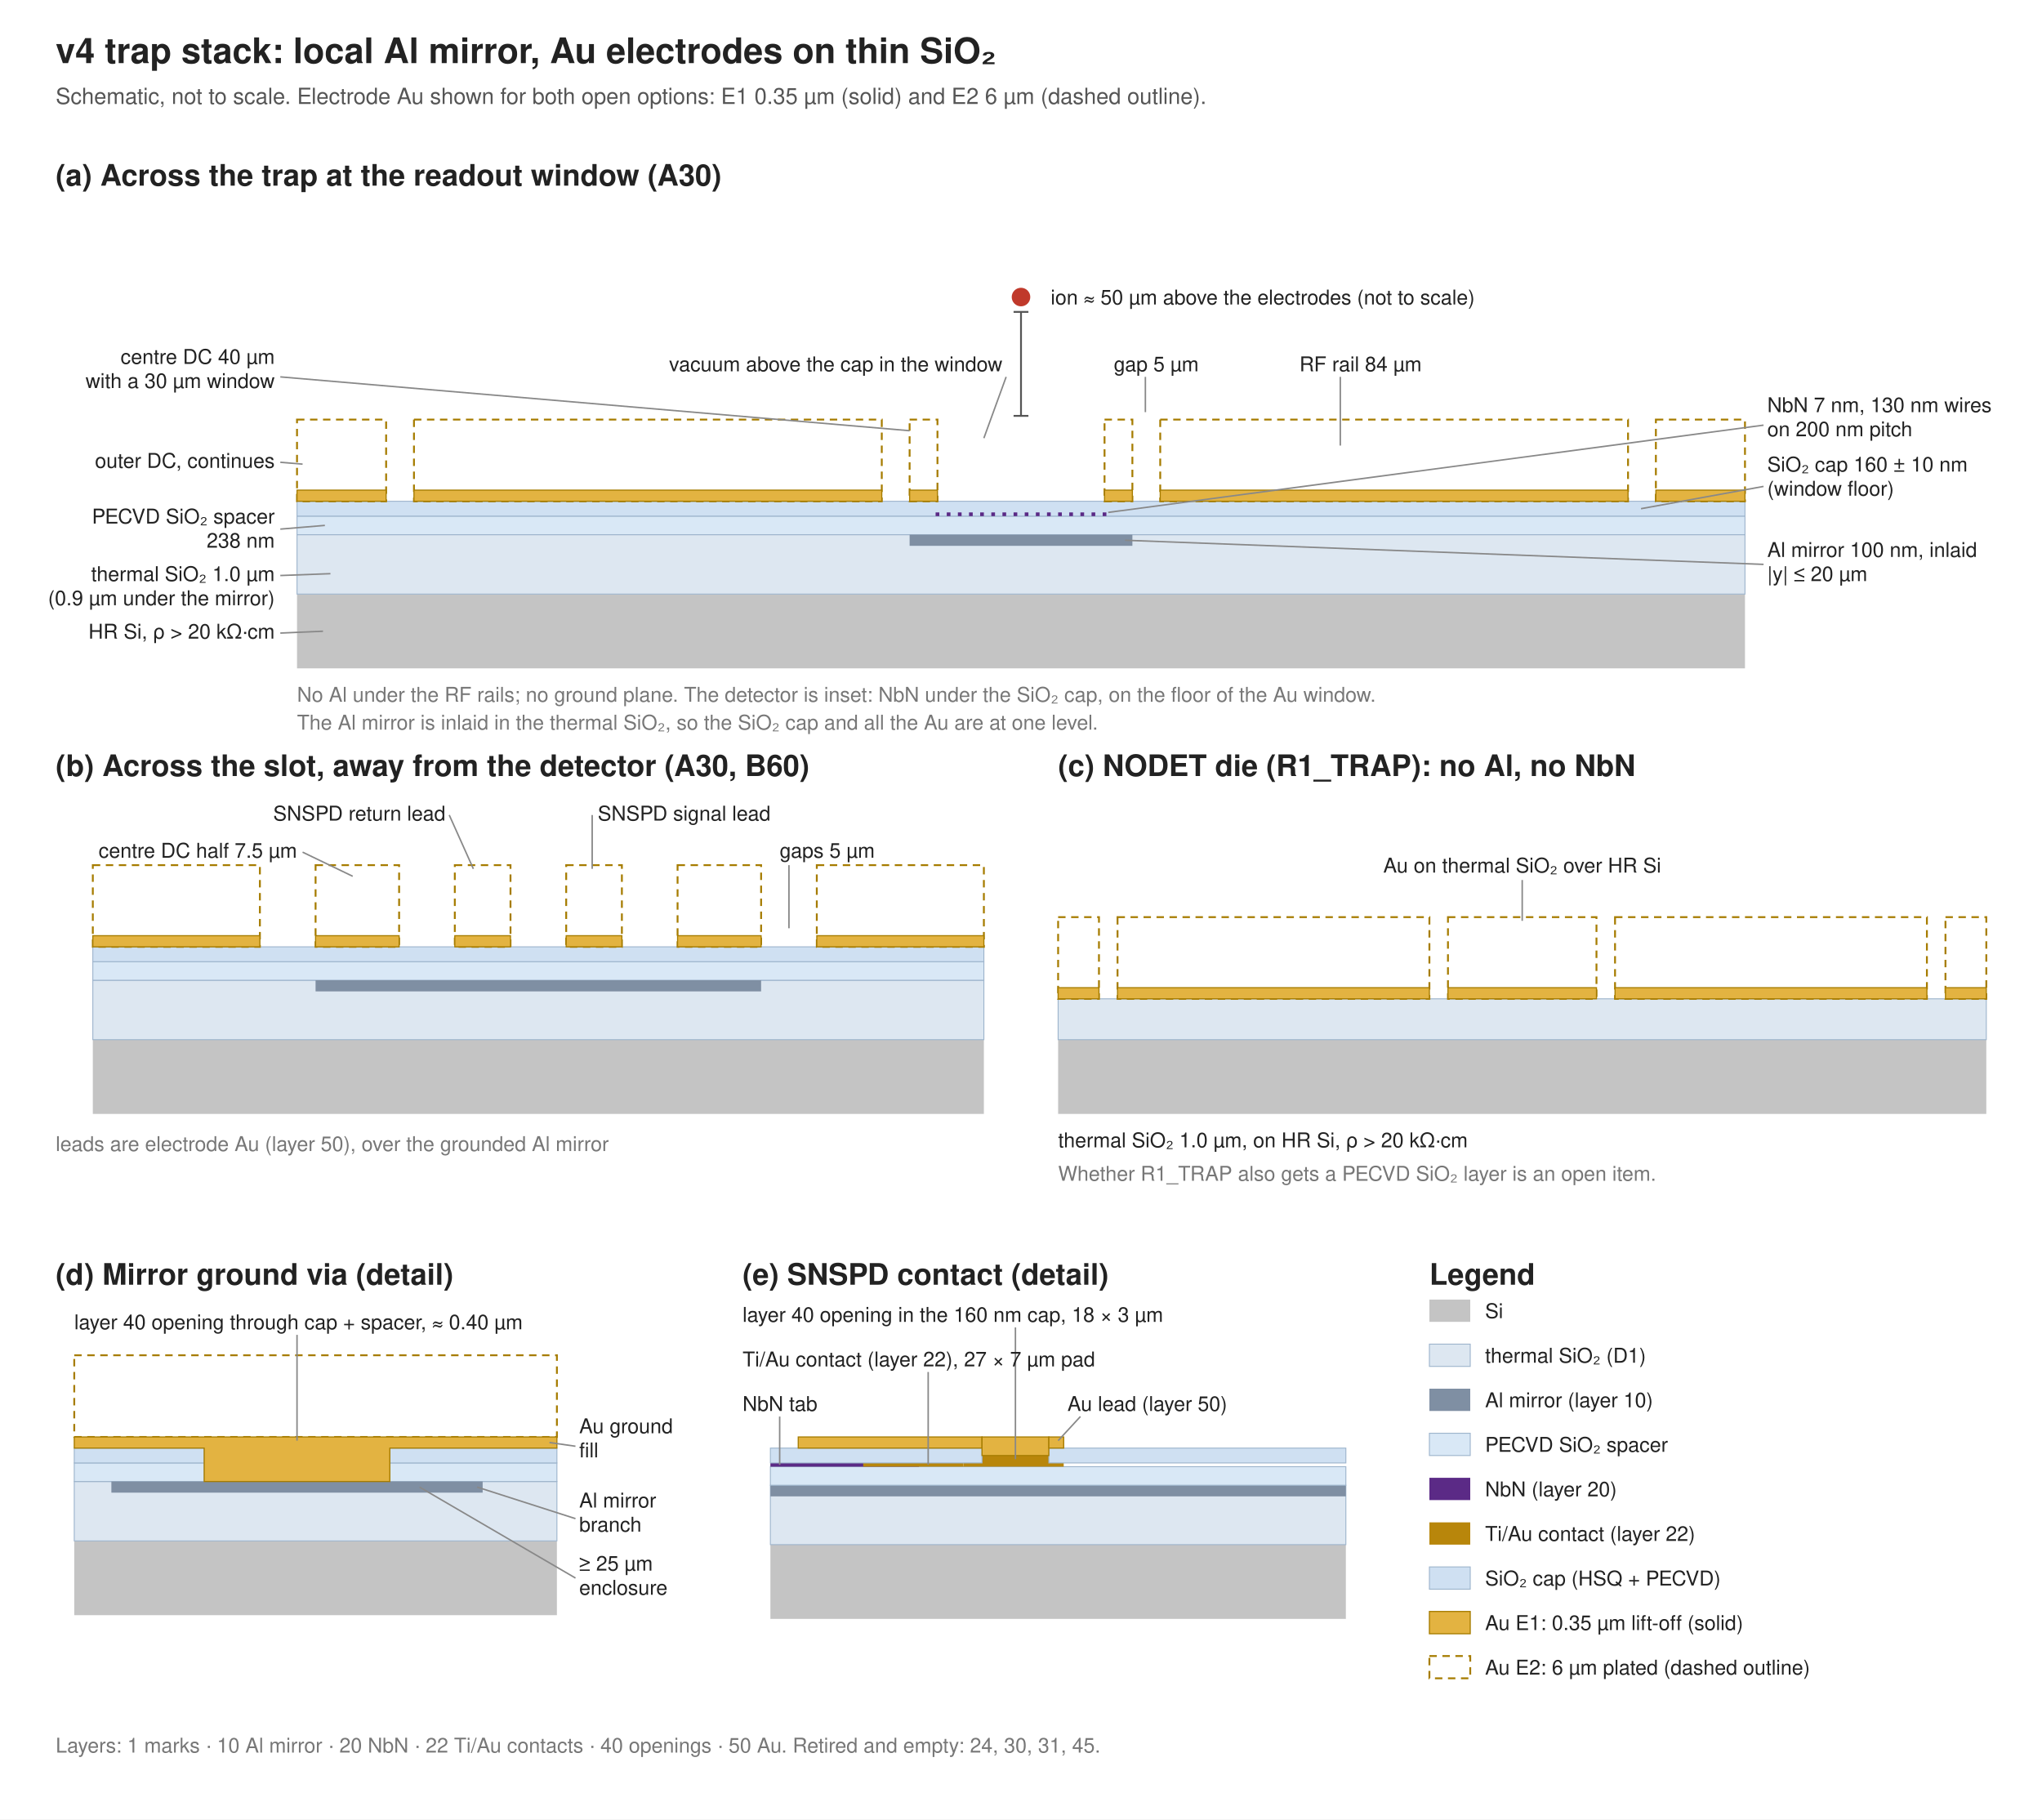
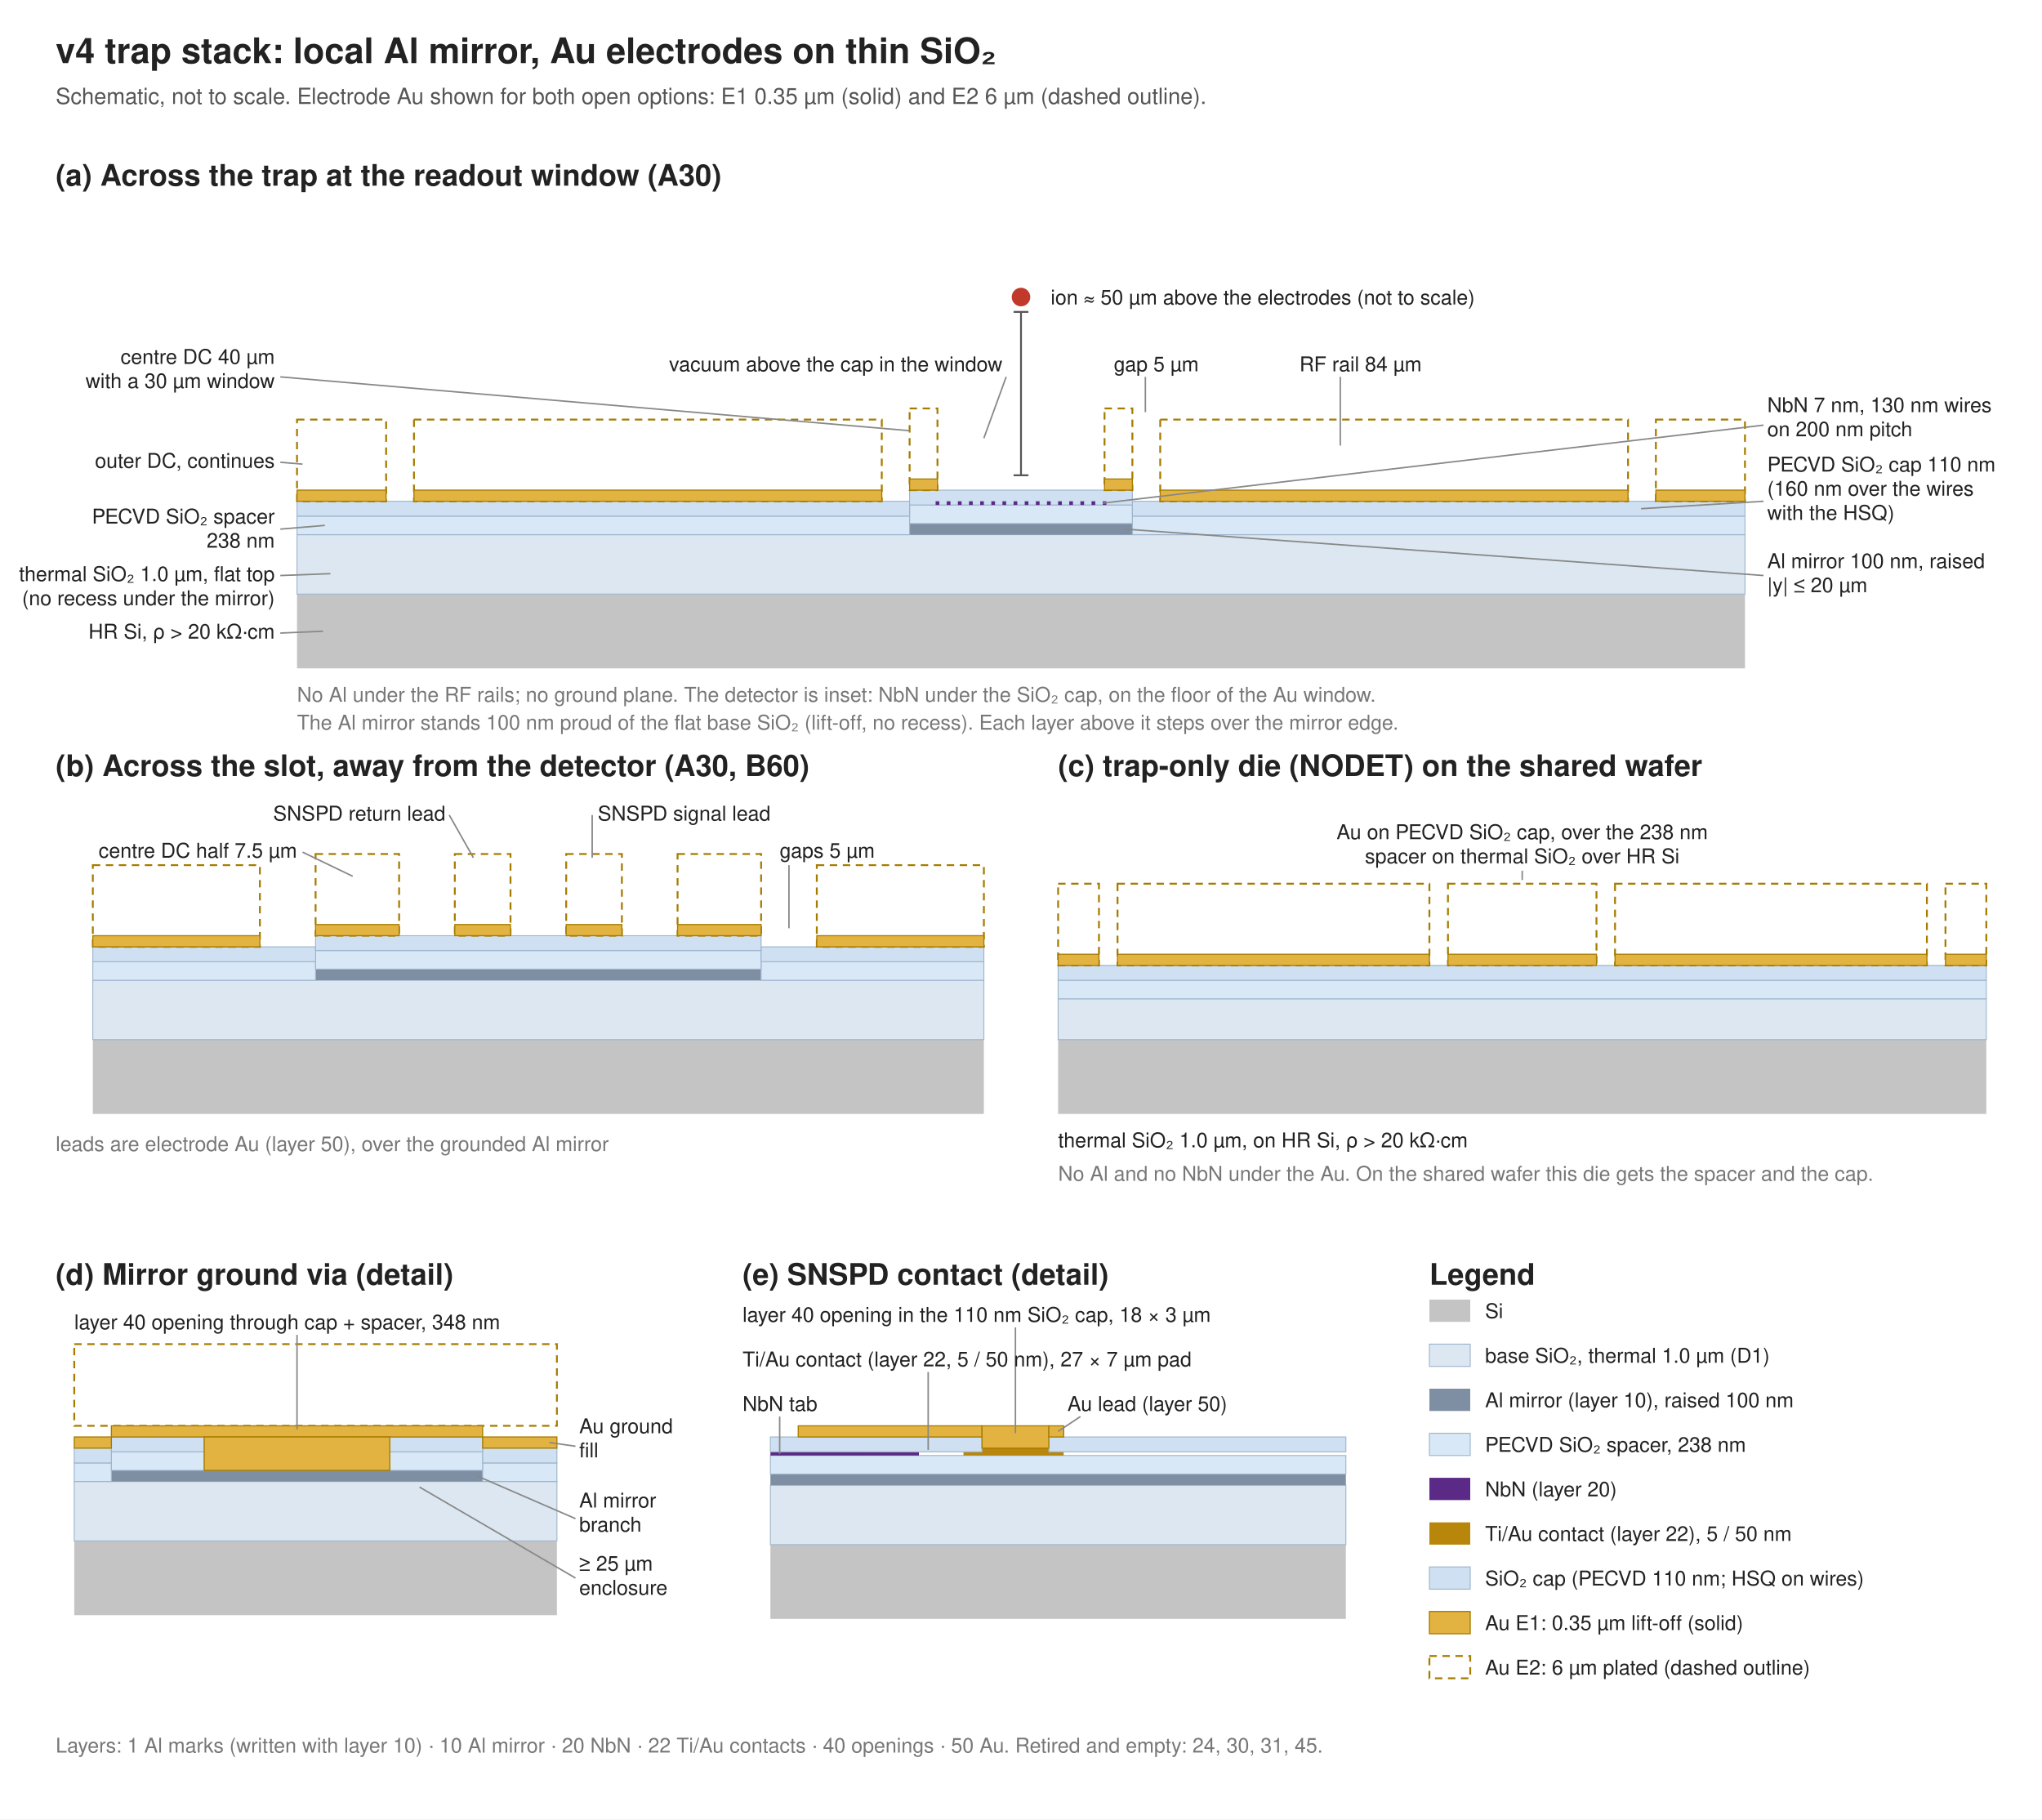
<svg xmlns="http://www.w3.org/2000/svg" viewBox="0 0 1100 980" width="1100" height="980">
  <defs>
    <style>
      text { font-family: "Segoe UI", Helvetica, Arial, sans-serif; fill: #222; }
      .h  { font-size: 19px; font-weight: 600; }
      .t  { font-size: 16px; font-weight: 600; }
      .s  { font-size: 12px; fill: #555; }
      .l  { font-size: 11px; }
      .g  { font-size: 11px; fill: #777; }
      .au { fill: #e3b341; stroke: #a67c00; stroke-width: 0.6; }
      .au2 { fill: none; stroke: #a67c00; stroke-width: 1; stroke-dasharray: 4 3; }
      .cap { fill: #cfe0f2; stroke: #9db4cc; stroke-width: 0.5; }
      .sp { fill: #d9e8f6; stroke: #9db4cc; stroke-width: 0.5; }
      .d1 { fill: #dde7f1; stroke: #9db4cc; stroke-width: 0.5; }
      .al { fill: #7f8fa3; }
      .si { fill: #c4c4c4; }
      .nb { fill: #5b2a86; }
      .tiau { fill: #b8860b; }
      .lead { stroke: #888; stroke-width: 0.8; fill: none; }
      .dim { stroke: #555; stroke-width: 1; fill: none; }
    </style>
  </defs>
  <rect x="0" y="0" width="1100" height="980" fill="#ffffff" />
  <text class="h" x="30" y="34">v4 trap stack: local Al mirror, Au electrodes on thin SiO₂</text>
  <text class="s" x="30" y="56">Schematic, not to scale. Electrode Au shown for both open options: E1 0.35 µm (solid) and E2 6 µm (dashed outline).</text>
  <text class="t" x="30" y="100">(a) Across the trap at the readout window (A30)</text>
  <rect class="si" x="160" y="320" width="780" height="40" />
  <rect class="d1" x="160" y="288" width="780" height="32" />
-   <rect class="sp" x="160" y="278" width="780" height="10" />
-   <rect class="al" x="490" y="288" width="120" height="6" />
-   <rect class="cap" x="160" y="270" width="780" height="8" />
+   <rect class="al" x="490" y="282" width="120" height="6" />
+   <rect class="sp" x="160" y="278" width="330" height="10" />
+   <rect class="sp" x="610" y="278" width="330" height="10" />
+   <rect class="sp" x="490" y="272" width="120" height="10" />
+   <rect class="cap" x="160" y="270" width="330" height="8" />
+   <rect class="cap" x="610" y="270" width="330" height="8" />
+   <rect class="cap" x="490" y="264" width="120" height="8" />
  <g class="nb">
-     <rect x="504" y="276" width="2" height="2" />
-     <rect x="510" y="276" width="2" height="2" />
-     <rect x="516" y="276" width="2" height="2" />
-     <rect x="522" y="276" width="2" height="2" />
-     <rect x="528" y="276" width="2" height="2" />
-     <rect x="534" y="276" width="2" height="2" />
-     <rect x="540" y="276" width="2" height="2" />
-     <rect x="546" y="276" width="2" height="2" />
-     <rect x="552" y="276" width="2" height="2" />
-     <rect x="558" y="276" width="2" height="2" />
-     <rect x="564" y="276" width="2" height="2" />
-     <rect x="570" y="276" width="2" height="2" />
-     <rect x="576" y="276" width="2" height="2" />
-     <rect x="582" y="276" width="2" height="2" />
-     <rect x="588" y="276" width="2" height="2" />
-     <rect x="594" y="276" width="2" height="2" />
+     <rect x="504" y="270" width="2" height="2" />
+     <rect x="510" y="270" width="2" height="2" />
+     <rect x="516" y="270" width="2" height="2" />
+     <rect x="522" y="270" width="2" height="2" />
+     <rect x="528" y="270" width="2" height="2" />
+     <rect x="534" y="270" width="2" height="2" />
+     <rect x="540" y="270" width="2" height="2" />
+     <rect x="546" y="270" width="2" height="2" />
+     <rect x="552" y="270" width="2" height="2" />
+     <rect x="558" y="270" width="2" height="2" />
+     <rect x="564" y="270" width="2" height="2" />
+     <rect x="570" y="270" width="2" height="2" />
+     <rect x="576" y="270" width="2" height="2" />
+     <rect x="582" y="270" width="2" height="2" />
+     <rect x="588" y="270" width="2" height="2" />
+     <rect x="594" y="270" width="2" height="2" />
  </g>
-   <rect class="au2" x="490" y="226" width="15" height="44" />
-   <rect class="au2" x="595" y="226" width="15" height="44" />
-   <rect class="au" x="490" y="264" width="15" height="6" />
-   <rect class="au" x="595" y="264" width="15" height="6" />
+   <rect class="au2" x="490" y="220" width="15" height="44" />
+   <rect class="au2" x="595" y="220" width="15" height="44" />
+   <rect class="au" x="490" y="258" width="15" height="6" />
+   <rect class="au" x="595" y="258" width="15" height="6" />
  <rect class="au2" x="223" y="226" width="252" height="44" />
  <rect class="au2" x="625" y="226" width="252" height="44" />
  <rect class="au" x="223" y="264" width="252" height="6" />
  <rect class="au" x="625" y="264" width="252" height="6" />
  <rect class="au2" x="160" y="226" width="48" height="44" />
  <rect class="au2" x="892" y="226" width="48" height="44" />
  <rect class="au" x="160" y="264" width="48" height="6" />
  <rect class="au" x="892" y="264" width="48" height="6" />
  <circle cx="550" cy="160" r="5" fill="#c0392b" />
-   <path class="dim" d="M550,168 L550,224 M546,168 L554,168 M546,224 L554,224" />
+   <path class="dim" d="M550,168 L550,256 M546,168 L554,168 M546,256 L554,256" />
  <text class="l" x="566" y="164">ion ≈ 50 µm above the electrodes (not to scale)</text>
  <text class="l" x="540" y="200" text-anchor="end">vacuum above the cap in the window</text>
  <path class="lead" d="M542,203 L530,236" />
  <text class="l" x="148" y="196" text-anchor="end">centre DC 40 µm</text>
  <text class="l" x="148" y="209" text-anchor="end">with a 30 µm window</text>
  <path class="lead" d="M151,203 L490,232" />
  <text class="l" x="600" y="200">gap 5 µm</text>
  <path class="lead" d="M617,203 L617,222" />
  <text class="l" x="700" y="200">RF rail 84 µm</text>
  <path class="lead" d="M722,203 L722,240" />
  <text class="l" x="148" y="252" text-anchor="end">outer DC, continues</text>
  <path class="lead" d="M151,249 L163,250" />
  <text class="l" x="148" y="344" text-anchor="end">HR Si, ρ &gt; 20 kΩ·cm</text>
  <path class="lead" d="M151,341 L174,340" />
-   <text class="l" x="148" y="313" text-anchor="end">thermal SiO₂ 1.0 µm</text>
-   <text class="l" x="148" y="326" text-anchor="end">(0.9 µm under the mirror)</text>
+   <text class="l" x="148" y="313" text-anchor="end">thermal SiO₂ 1.0 µm, flat top</text>
+   <text class="l" x="148" y="326" text-anchor="end">(no recess under the mirror)</text>
  <path class="lead" d="M151,310 L178,309" />
  <text class="l" x="148" y="282" text-anchor="end">PECVD SiO₂ spacer</text>
  <text class="l" x="148" y="295" text-anchor="end">238 nm</text>
  <path class="lead" d="M151,285 L175,283" />
  <text class="l" x="952" y="222">NbN 7 nm, 130 nm wires</text>
  <text class="l" x="952" y="235">on 200 nm pitch</text>
-   <path class="lead" d="M950,229 L597,276" />
-   <text class="l" x="952" y="254">SiO₂ cap 160 ± 10 nm</text>
-   <text class="l" x="952" y="267">(window floor)</text>
-   <path class="lead" d="M950,262 L884,274" />
-   <text class="l" x="952" y="300">Al mirror 100 nm, inlaid</text>
-   <text class="l" x="952" y="313">|y| ≤ 20 µm</text>
-   <path class="lead" d="M950,304 L606,291" />
+   <path class="lead" d="M950,229 L594,271" />
+   <text class="l" x="952" y="254">PECVD SiO₂ cap 110 nm</text>
+   <text class="l" x="952" y="267">(160 nm over the wires</text>
+   <text class="l" x="952" y="280">with the HSQ)</text>
+   <path class="lead" d="M950,270 L884,274" />
+   <text class="l" x="952" y="306">Al mirror 100 nm, raised</text>
+   <text class="l" x="952" y="319">|y| ≤ 20 µm</text>
+   <path class="lead" d="M950,310 L606,285" />
  <text class="g" x="160" y="378">No Al under the RF rails; no ground plane. The detector is inset: NbN under the SiO₂ cap, on the floor of the Au window.</text>
-   <text class="g" x="160" y="393">The Al mirror is inlaid in the thermal SiO₂, so the SiO₂ cap and all the Au are at one level.</text>
+   <text class="g" x="160" y="393">The Al mirror stands 100 nm proud of the flat base SiO₂ (lift-off, no recess). Each layer above it steps over the mirror edge.</text>
  <text class="t" x="30" y="418">(b) Across the slot, away from the detector (A30, B60)</text>
  <rect class="si" x="50" y="560" width="480" height="40" />
  <rect class="d1" x="50" y="528" width="480" height="32" />
-   <rect class="sp" x="50" y="518" width="480" height="10" />
-   <rect class="al" x="170" y="528" width="240" height="6" />
-   <rect class="cap" x="50" y="510" width="480" height="8" />
-   <rect class="au2" x="170" y="466" width="45" height="44" />
-   <rect class="au2" x="365" y="466" width="45" height="44" />
-   <rect class="au" x="170" y="504" width="45" height="6" />
-   <rect class="au" x="365" y="504" width="45" height="6" />
-   <rect class="au2" x="245" y="466" width="30" height="44" />
-   <rect class="au2" x="305" y="466" width="30" height="44" />
-   <rect class="au" x="245" y="504" width="30" height="6" />
-   <rect class="au" x="305" y="504" width="30" height="6" />
+   <rect class="al" x="170" y="522" width="240" height="6" />
+   <rect class="sp" x="50" y="518" width="120" height="10" />
+   <rect class="sp" x="410" y="518" width="120" height="10" />
+   <rect class="sp" x="170" y="512" width="240" height="10" />
+   <rect class="cap" x="50" y="510" width="120" height="8" />
+   <rect class="cap" x="410" y="510" width="120" height="8" />
+   <rect class="cap" x="170" y="504" width="240" height="8" />
+   <rect class="au2" x="170" y="460" width="45" height="44" />
+   <rect class="au2" x="365" y="460" width="45" height="44" />
+   <rect class="au" x="170" y="498" width="45" height="6" />
+   <rect class="au" x="365" y="498" width="45" height="6" />
+   <rect class="au2" x="245" y="460" width="30" height="44" />
+   <rect class="au2" x="305" y="460" width="30" height="44" />
+   <rect class="au" x="245" y="498" width="30" height="6" />
+   <rect class="au" x="305" y="498" width="30" height="6" />
  <rect class="au2" x="50" y="466" width="90" height="44" />
  <rect class="au2" x="440" y="466" width="90" height="44" />
  <rect class="au" x="50" y="504" width="90" height="6" />
  <rect class="au" x="440" y="504" width="90" height="6" />
  <text class="l" x="240" y="442" text-anchor="end">SNSPD return lead</text>
-   <path class="lead" d="M242,439 L255,468" />
+   <path class="lead" d="M242,439 L255,462" />
  <text class="l" x="322" y="442">SNSPD signal lead</text>
-   <path class="lead" d="M319,439 L319,468" />
+   <path class="lead" d="M319,439 L319,462" />
  <text class="l" x="160" y="462" text-anchor="end">centre DC half 7.5 µm</text>
  <path class="lead" d="M163,459 L190,472" />
  <text class="l" x="420" y="462">gaps 5 µm</text>
  <path class="lead" d="M425,466 L425,500" />
  <text class="g" x="30" y="620">leads are electrode Au (layer 50), over the grounded Al mirror</text>
-   <text class="t" x="570" y="418">(c) NODET die (R1_TRAP): no Al, no NbN</text>
+   <text class="t" x="570" y="418">(c) trap-only die (NODET) on the shared wafer</text>
  <rect class="si" x="570" y="560" width="500" height="40" />
  <rect class="d1" x="570" y="538" width="500" height="22" />
-   <rect class="au2" x="780" y="494" width="80" height="44" />
-   <rect class="au" x="780" y="532" width="80" height="6" />
-   <rect class="au2" x="602" y="494" width="168" height="44" />
-   <rect class="au2" x="870" y="494" width="168" height="44" />
-   <rect class="au" x="602" y="532" width="168" height="6" />
-   <rect class="au" x="870" y="532" width="168" height="6" />
-   <rect class="au2" x="570" y="494" width="22" height="44" />
-   <rect class="au2" x="1048" y="494" width="22" height="44" />
-   <rect class="au" x="570" y="532" width="22" height="6" />
-   <rect class="au" x="1048" y="532" width="22" height="6" />
-   <text class="l" x="820" y="470" text-anchor="middle">Au on thermal SiO₂ over HR Si</text>
-   <path class="lead" d="M820,474 L820,496" />
+   <rect class="sp" x="570" y="528" width="500" height="10" />
+   <rect class="cap" x="570" y="520" width="500" height="8" />
+   <rect class="au2" x="780" y="476" width="80" height="44" />
+   <rect class="au" x="780" y="514" width="80" height="6" />
+   <rect class="au2" x="602" y="476" width="168" height="44" />
+   <rect class="au2" x="870" y="476" width="168" height="44" />
+   <rect class="au" x="602" y="514" width="168" height="6" />
+   <rect class="au" x="870" y="514" width="168" height="6" />
+   <rect class="au2" x="570" y="476" width="22" height="44" />
+   <rect class="au2" x="1048" y="476" width="22" height="44" />
+   <rect class="au" x="570" y="514" width="22" height="6" />
+   <rect class="au" x="1048" y="514" width="22" height="6" />
+   <text class="l" x="820" y="452" text-anchor="middle">Au on PECVD SiO₂ cap, over the 238 nm</text>
+   <text class="l" x="820" y="465" text-anchor="middle">spacer on thermal SiO₂ over HR Si</text>
+   <path class="lead" d="M820,469 L820,474" />
  <text class="l" x="570" y="618">thermal SiO₂ 1.0 µm, on HR Si, ρ &gt; 20 kΩ·cm</text>
-   <text class="g" x="570" y="636">Whether R1_TRAP also gets a PECVD SiO₂ layer is an open item.</text>
+   <text class="g" x="570" y="636">No Al and no NbN under the Au. On the shared wafer this die gets the spacer and the cap.</text>
  <text class="t" x="30" y="692">(d) Mirror ground via (detail)</text>
  <rect class="si" x="40" y="830" width="260" height="40" />
  <rect class="d1" x="40" y="798" width="260" height="32" />
-   <rect class="sp" x="40" y="788" width="70" height="10" />
-   <rect class="sp" x="210" y="788" width="90" height="10" />
-   <rect class="al" x="60" y="798" width="200" height="6" />
-   <rect class="cap" x="40" y="780" width="70" height="8" />
-   <rect class="cap" x="210" y="780" width="90" height="8" />
-   <rect class="au2" x="40" y="730" width="260" height="44" />
-   <path class="au" d="M40,774 L300,774 L300,780 L210,780 L210,798 L110,798 L110,780 L40,780 Z" />
-   <text class="l" x="40" y="716">layer 40 opening through cap + spacer, ≈ 0.40 µm</text>
-   <path class="lead" d="M160,719 L160,776" />
+   <rect class="al" x="60" y="792" width="200" height="6" />
+   <rect class="sp" x="40" y="788" width="20" height="10" />
+   <rect class="sp" x="260" y="788" width="40" height="10" />
+   <rect class="sp" x="60" y="782" width="50" height="10" />
+   <rect class="sp" x="210" y="782" width="50" height="10" />
+   <rect class="cap" x="40" y="780" width="20" height="8" />
+   <rect class="cap" x="260" y="780" width="40" height="8" />
+   <rect class="cap" x="60" y="774" width="50" height="8" />
+   <rect class="cap" x="210" y="774" width="50" height="8" />
+   <rect class="au2" x="40" y="724" width="260" height="44" />
+   <rect class="au" x="40" y="774" width="20" height="6" />
+   <rect class="au" x="60" y="768" width="200" height="6" />
+   <rect class="au" x="260" y="774" width="40" height="6" />
+   <rect class="au" x="110" y="774" width="100" height="18" />
+   <text class="l" x="40" y="716">layer 40 opening through cap + spacer, 348 nm</text>
+   <path class="lead" d="M160,719 L160,770" />
  <text class="l" x="312" y="772">Au ground</text>
  <text class="l" x="312" y="785">fill</text>
  <path class="lead" d="M310,779 L296,777" />
  <text class="l" x="312" y="812">Al mirror</text>
  <text class="l" x="312" y="825">branch</text>
-   <path class="lead" d="M310,818 L257,801" />
+   <path class="lead" d="M310,818 L257,795" />
  <text class="l" x="312" y="846">≥ 25 µm</text>
  <text class="l" x="312" y="859">enclosure</text>
  <path class="lead" d="M310,850 L226,801" />
  <text class="t" x="400" y="692">(e) SNSPD contact (detail)</text>
  <rect class="si" x="415" y="832" width="310" height="40" />
  <rect class="d1" x="415" y="800" width="310" height="32" />
-   <rect class="al" x="415" y="800" width="310" height="6" />
-   <rect class="sp" x="415" y="790" width="310" height="10" />
-   <rect class="nb" x="415" y="788" width="80" height="2" />
-   <rect class="tiau" x="465" y="788" width="54" height="2" />
-   <rect class="tiau" x="519" y="784" width="54" height="6" />
-   <rect class="cap" x="415" y="780" width="114" height="8" />
-   <rect class="cap" x="565" y="780" width="160" height="8" />
-   <rect class="au" x="430" y="774" width="99" height="6" />
-   <rect class="au" x="529" y="774" width="36" height="10" />
-   <rect class="au" x="565" y="774" width="8" height="6" />
-   <text class="l" x="400" y="712">layer 40 opening in the 160 nm cap, 18 × 3 µm</text>
-   <path class="lead" d="M547,715 L547,786" />
-   <text class="l" x="400" y="736">Ti/Au contact (layer 22), 27 × 7 µm pad</text>
-   <path class="lead" d="M500,739 L500,789" />
+   <rect class="al" x="415" y="794" width="310" height="6" />
+   <rect class="sp" x="415" y="784" width="310" height="10" />
+   <rect class="nb" x="415" y="782" width="80" height="2" />
+   <rect class="tiau" x="465" y="780" width="54" height="2" />
+   <rect class="tiau" x="519" y="780" width="54" height="4" />
+   <rect class="cap" x="415" y="774" width="114" height="8" />
+   <rect class="cap" x="565" y="774" width="160" height="8" />
+   <rect class="au" x="430" y="768" width="99" height="6" />
+   <rect class="au" x="529" y="768" width="36" height="12" />
+   <rect class="au" x="565" y="768" width="8" height="6" />
+   <text class="l" x="400" y="712">layer 40 opening in the 110 nm SiO₂ cap, 18 × 3 µm</text>
+   <path class="lead" d="M547,715 L547,772" />
+   <text class="l" x="400" y="736">Ti/Au contact (layer 22, 5 / 50 nm), 27 × 7 µm pad</text>
+   <path class="lead" d="M500,739 L500,781" />
  <text class="l" x="400" y="760">NbN tab</text>
-   <path class="lead" d="M420,763 L420,789" />
+   <path class="lead" d="M420,763 L420,783" />
  <text class="l" x="575" y="760">Au lead (layer 50)</text>
-   <path class="lead" d="M582,763 L570,776" />
+   <path class="lead" d="M582,763 L570,771" />
  <text class="t" x="770" y="692">Legend</text>
  <rect class="si" x="770" y="700" width="22" height="12" />
  <text class="l" x="800" y="710">Si</text>
  <rect class="d1" x="770" y="724" width="22" height="12" />
-   <text class="l" x="800" y="734">thermal SiO₂ (D1)</text>
+   <text class="l" x="800" y="734">base SiO₂, thermal 1.0 µm (D1)</text>
  <rect class="al" x="770" y="748" width="22" height="12" />
-   <text class="l" x="800" y="758">Al mirror (layer 10)</text>
+   <text class="l" x="800" y="758">Al mirror (layer 10), raised 100 nm</text>
  <rect class="sp" x="770" y="772" width="22" height="12" />
-   <text class="l" x="800" y="782">PECVD SiO₂ spacer</text>
+   <text class="l" x="800" y="782">PECVD SiO₂ spacer, 238 nm</text>
  <rect class="nb" x="770" y="796" width="22" height="12" />
  <text class="l" x="800" y="806">NbN (layer 20)</text>
  <rect class="tiau" x="770" y="820" width="22" height="12" />
-   <text class="l" x="800" y="830">Ti/Au contact (layer 22)</text>
+   <text class="l" x="800" y="830">Ti/Au contact (layer 22), 5 / 50 nm</text>
  <rect class="cap" x="770" y="844" width="22" height="12" />
-   <text class="l" x="800" y="854">SiO₂ cap (HSQ + PECVD)</text>
+   <text class="l" x="800" y="854">SiO₂ cap (PECVD 110 nm; HSQ on wires)</text>
  <rect class="au" x="770" y="868" width="22" height="12" />
  <text class="l" x="800" y="878">Au E1: 0.35 µm lift-off (solid)</text>
  <rect class="au2" x="770" y="892" width="22" height="12" />
  <text class="l" x="800" y="902">Au E2: 6 µm plated (dashed outline)</text>
-   <text class="g" x="30" y="944">Layers: 1 marks · 10 Al mirror · 20 NbN · 22 Ti/Au contacts · 40 openings · 50 Au. Retired and empty: 24, 30, 31, 45.</text>
+   <text class="g" x="30" y="944">Layers: 1 Al marks (written with layer 10) · 10 Al mirror · 20 NbN · 22 Ti/Au contacts · 40 openings · 50 Au. Retired and empty: 24, 30, 31, 45.</text>
</svg>
